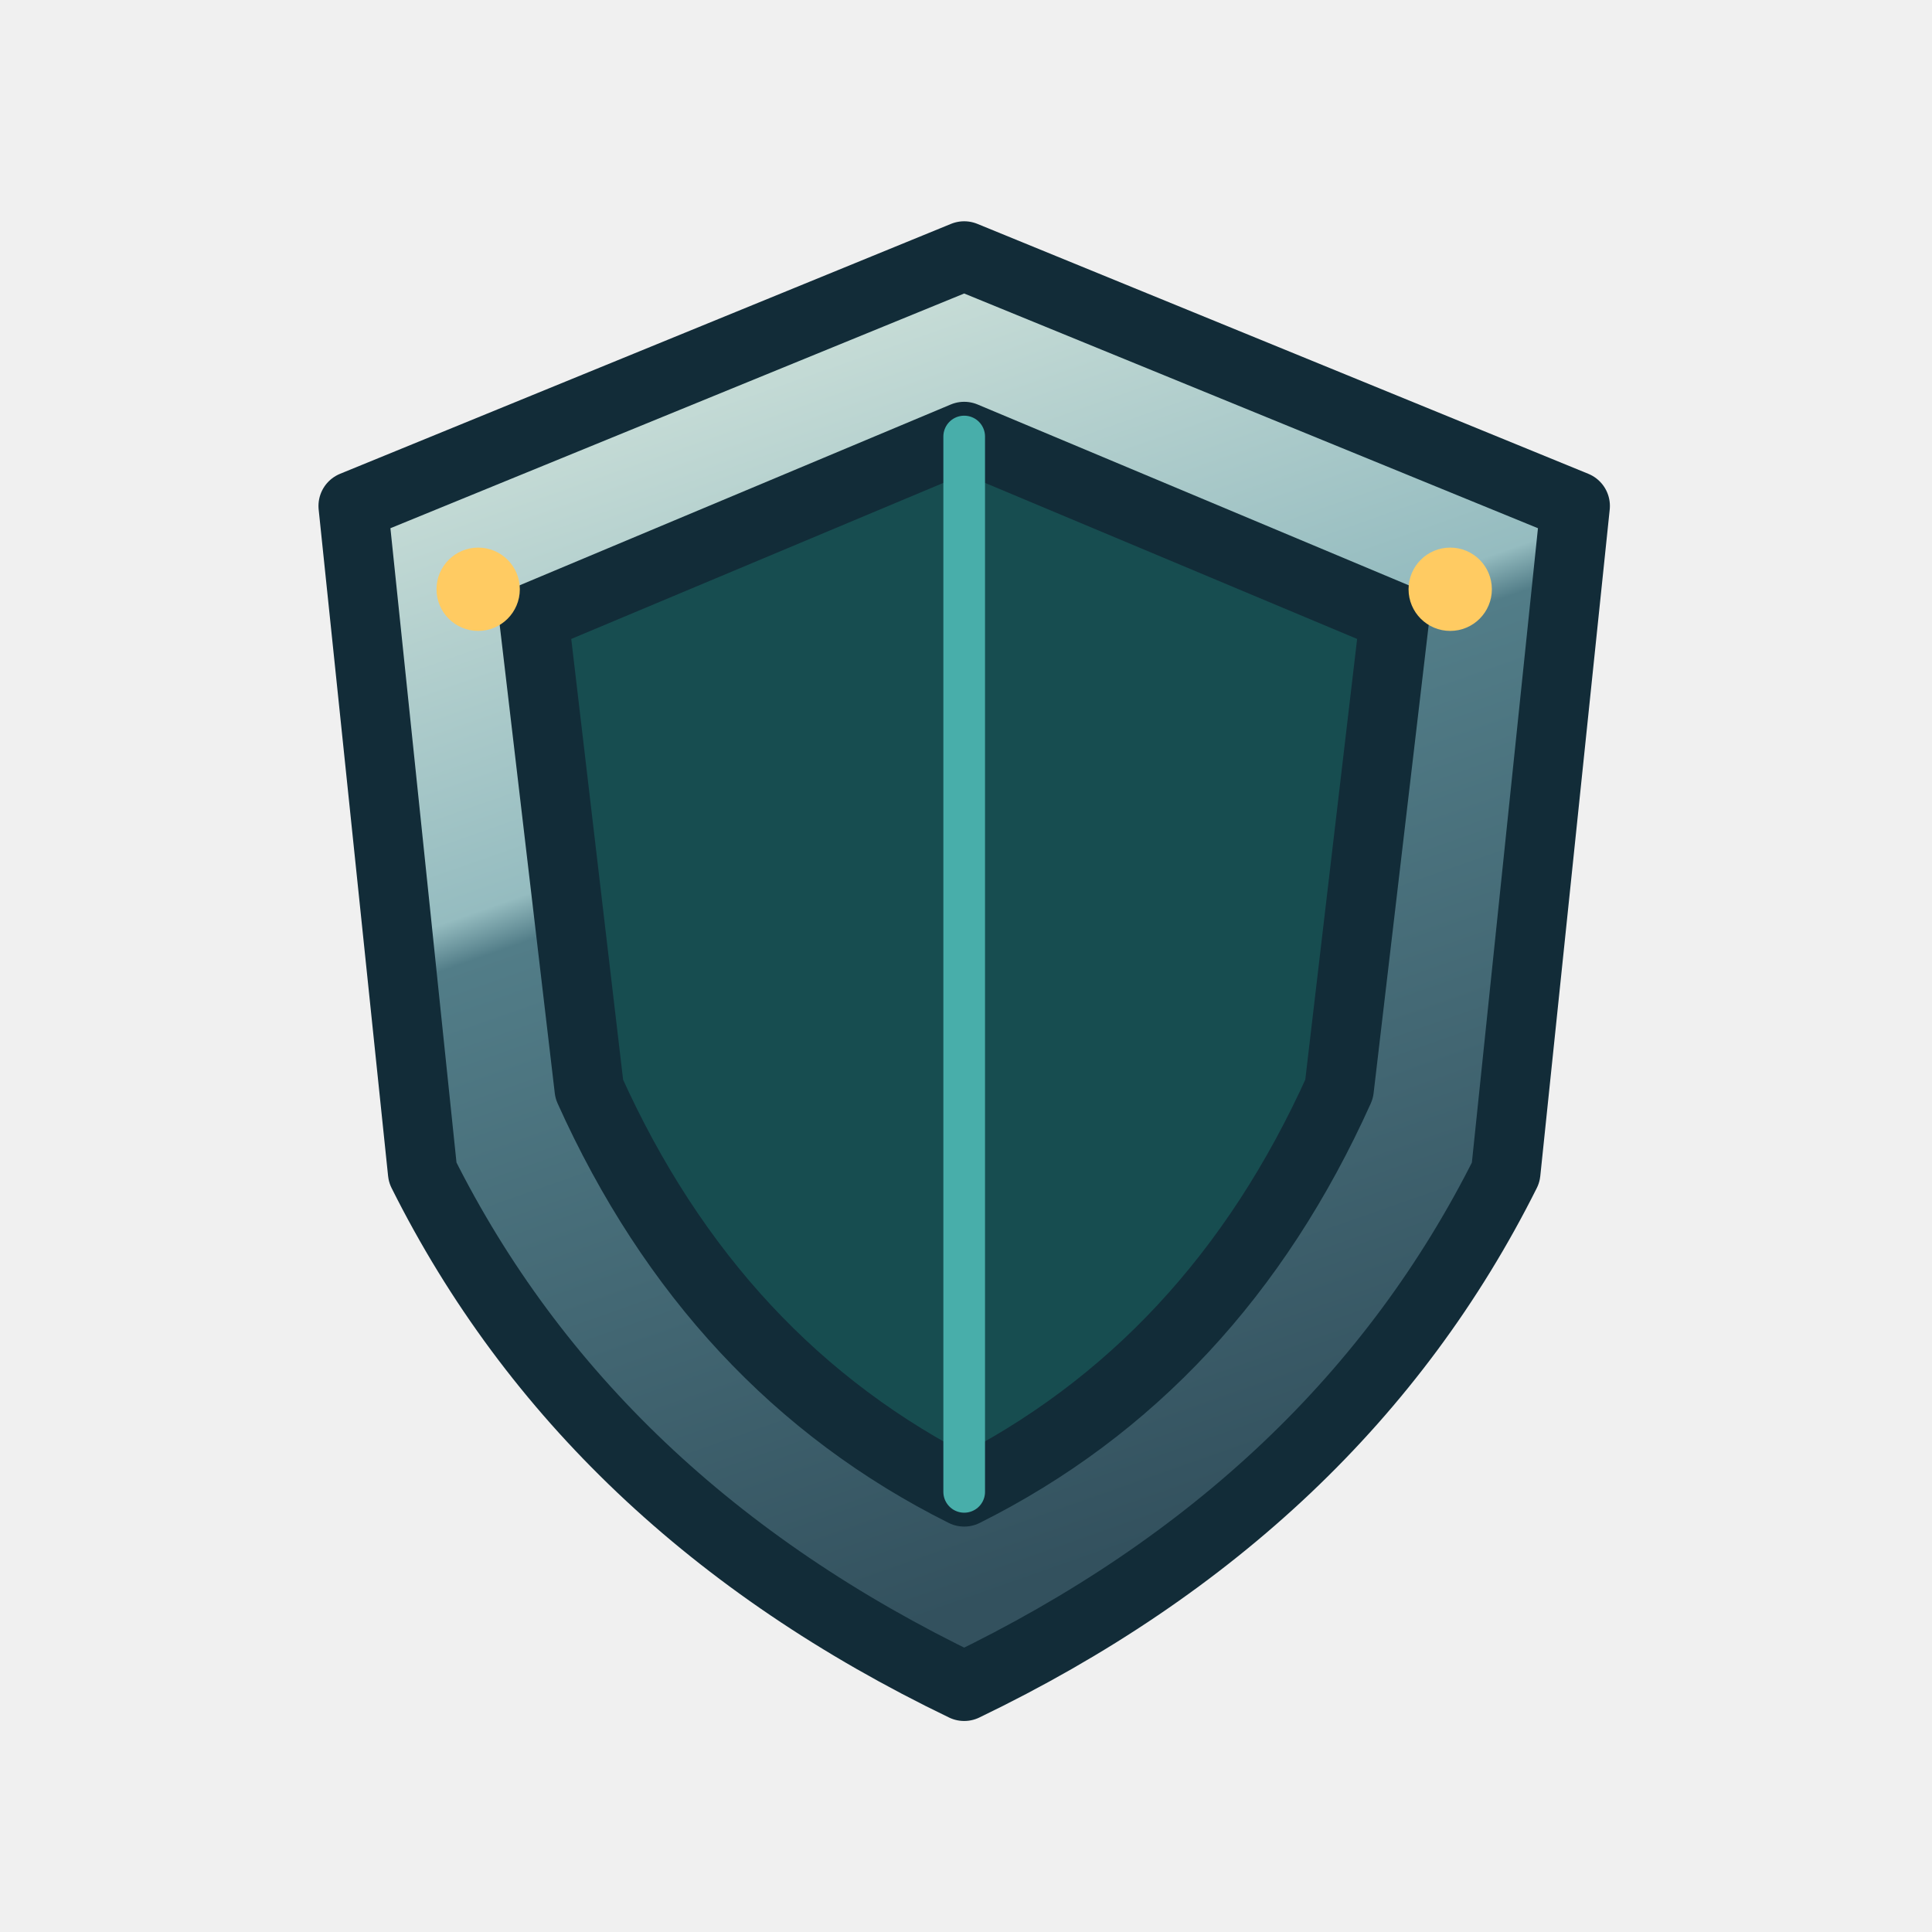
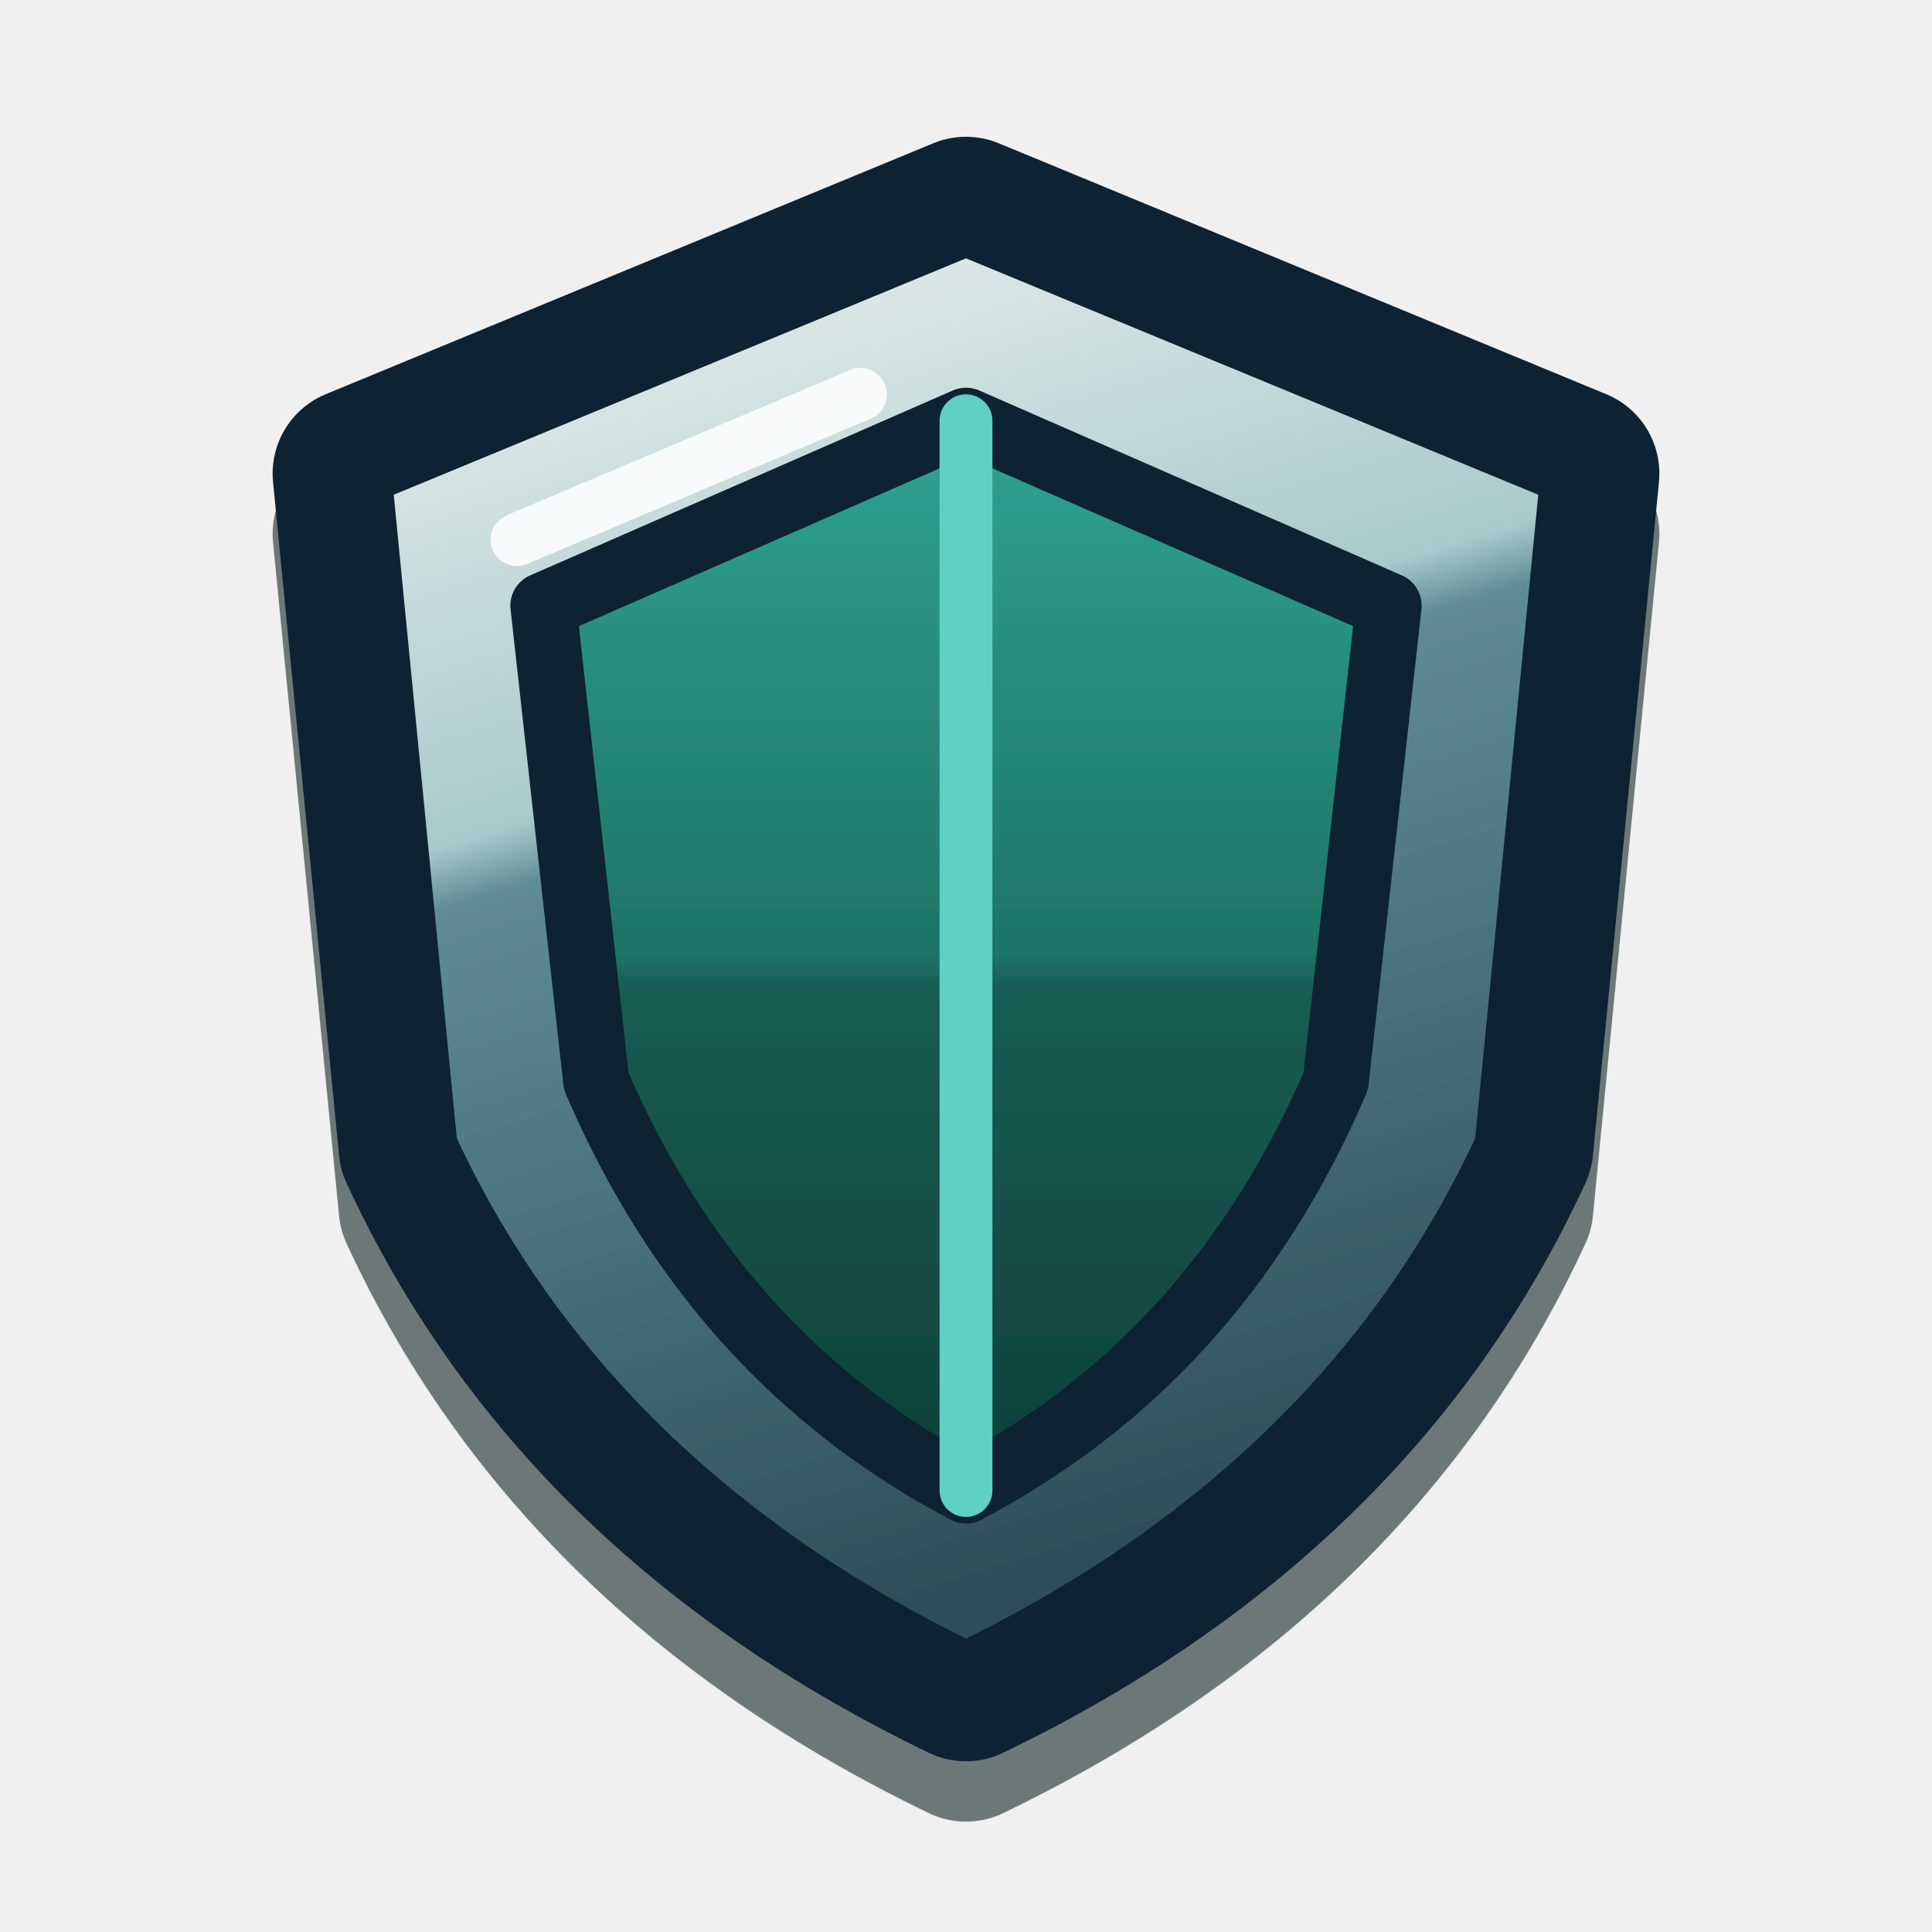
<svg xmlns="http://www.w3.org/2000/svg" width="256" height="256" viewBox="0 0 128 128">
  <defs>
-     <linearGradient id="steel" x2=".3" y2="1">
-       <stop stop-color="#E2EEE3" />
-       <stop offset=".45" stop-color="#95BCC0" />
-       <stop offset=".48" stop-color="#527D88" />
-       <stop offset="1" stop-color="#33515E" />
+     <linearGradient id="steel" x1="0" y1="0" x2=".25" y2="1">
+       <stop offset="0" stop-color="#F1F7F2" />
+       <stop offset=".42" stop-color="#A9C9CC" />
+       <stop offset=".46" stop-color="#5F8C97" />
+       <stop offset="1" stop-color="#2F4E5B" />
    </linearGradient>
-     <linearGradient id="copper" x2=".2" y2="1">
-       <stop stop-color="#FFE19B" />
-       <stop offset=".4" stop-color="#E6A33B" />
-       <stop offset=".43" stop-color="#B9712C" />
-       <stop offset="1" stop-color="#78452B" />
+     <linearGradient id="copper" x1="0" y1="0" x2=".2" y2="1">
+       <stop offset="0" stop-color="#FFE7A8" />
+       <stop offset=".38" stop-color="#F0AE45" />
+       <stop offset=".42" stop-color="#C47A2E" />
+       <stop offset="1" stop-color="#7C462A" />
    </linearGradient>
-     <linearGradient id="coral" x2="0" y2="1">
-       <stop stop-color="#FF887C" />
-       <stop offset="1" stop-color="#C83E52" />
+     <linearGradient id="teal" x1="0" y1="0" x2="0" y2="1">
+       <stop offset="0" stop-color="#2FA394" />
+       <stop offset=".5" stop-color="#1E7466" />
+       <stop offset=".53" stop-color="#175D53" />
+       <stop offset="1" stop-color="#0F3F3A" />
    </linearGradient>
+     <linearGradient id="crystal" x1="0" y1="0" x2=".4" y2="1">
+       <stop offset="0" stop-color="#D8FFF8" />
+       <stop offset=".35" stop-color="#4DF7DD" />
+       <stop offset=".4" stop-color="#14C9B5" />
+       <stop offset="1" stop-color="#0B7F7A" />
+     </linearGradient>
+     <linearGradient id="coral" x1="0" y1="0" x2="0" y2="1">
+       <stop offset="0" stop-color="#FF9C8E" />
+       <stop offset=".45" stop-color="#FF5E63" />
+       <stop offset=".5" stop-color="#E0424F" />
+       <stop offset="1" stop-color="#A72B41" />
+     </linearGradient>
+     <linearGradient id="gold" x1="0" y1="0" x2=".2" y2="1">
+       <stop offset="0" stop-color="#FFF2B8" />
+       <stop offset=".4" stop-color="#FFC531" />
+       <stop offset=".45" stop-color="#E89A0C" />
+       <stop offset="1" stop-color="#A9620A" />
+     </linearGradient>
+     <linearGradient id="screen" x1="0" y1="0" x2="0" y2="1">
+       <stop offset="0" stop-color="#1D5560" />
+       <stop offset="1" stop-color="#0F2E37" />
+     </linearGradient>
+     <filter id="drop" x="-20%" y="-20%" width="140%" height="150%">
+       <feDropShadow dx="0" dy="4" stdDeviation="0" flood-color="#04131A" flood-opacity=".55" />
+     </filter>
  </defs>
-   <g transform="translate(5 5) scale(.92)" stroke="#122C38" stroke-width="5" stroke-linecap="round" stroke-linejoin="round">
-     <path d="M64 13L108 31 103 79Q91 103 64 116Q37 103 25 79L20 31Z" fill="url(#steel)" />
-     <path d="M64 26L95 39 91 73Q82 93 64 102Q46 93 37 73L33 39Z" fill="#174D50" />
-     <path d="M64 26V102" stroke="#48AEAA" stroke-width="3" />
-     <circle cx="29" cy="37" r="3" fill="#FFCB62" stroke="none" />
-     <circle cx="99" cy="37" r="3" fill="#FFCB62" stroke="none" />
+   <g filter="url(#drop)">
+     <g transform="translate(8 6) scale(.875)" stroke-linejoin="round" stroke-linecap="round">
+       <g stroke="#0E2430" stroke-width="13">
+         <path d="M64 10L110 29 105 80Q93 106 64 120Q35 106 23 80L18 29Z" fill="url(#steel)" />
+         <path d="M64 25L96 39 92 75Q83 96 64 106Q45 96 36 75L32 39Z" fill="url(#teal)" />
+         <path d="M64 25V106" stroke="#5FD0C4" stroke-width="4" />
+         <path d="M30 34L56 23" fill="none" stroke="#FFFFFF" stroke-opacity=".85" stroke-width="4" stroke-linecap="round" />
+       </g>
+       <g stroke="#0E2430" stroke-width="5">
+         <path d="M64 10L110 29 105 80Q93 106 64 120Q35 106 23 80L18 29Z" fill="url(#steel)" />
+         <path d="M64 25L96 39 92 75Q83 96 64 106Q45 96 36 75L32 39Z" fill="url(#teal)" />
+         <path d="M64 25V106" stroke="#5FD0C4" stroke-width="4" />
+         <path d="M30 34L56 23" fill="none" stroke="#FFFFFF" stroke-opacity=".85" stroke-width="4" stroke-linecap="round" />
+       </g>
+     </g>
  </g>
</svg>
